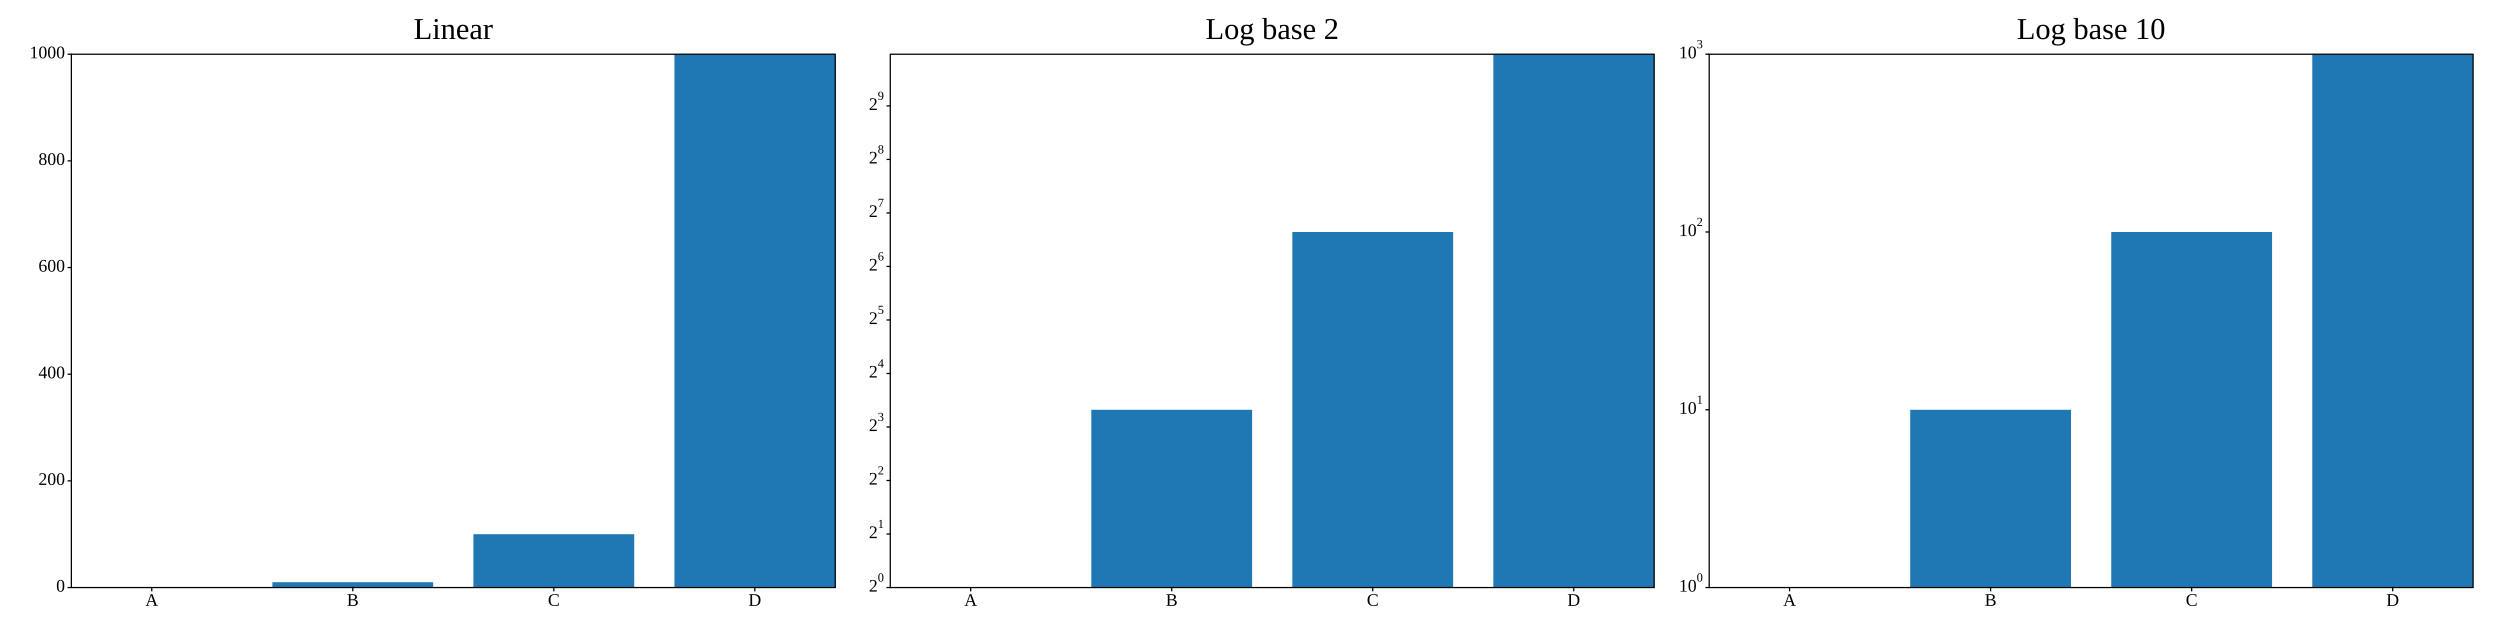
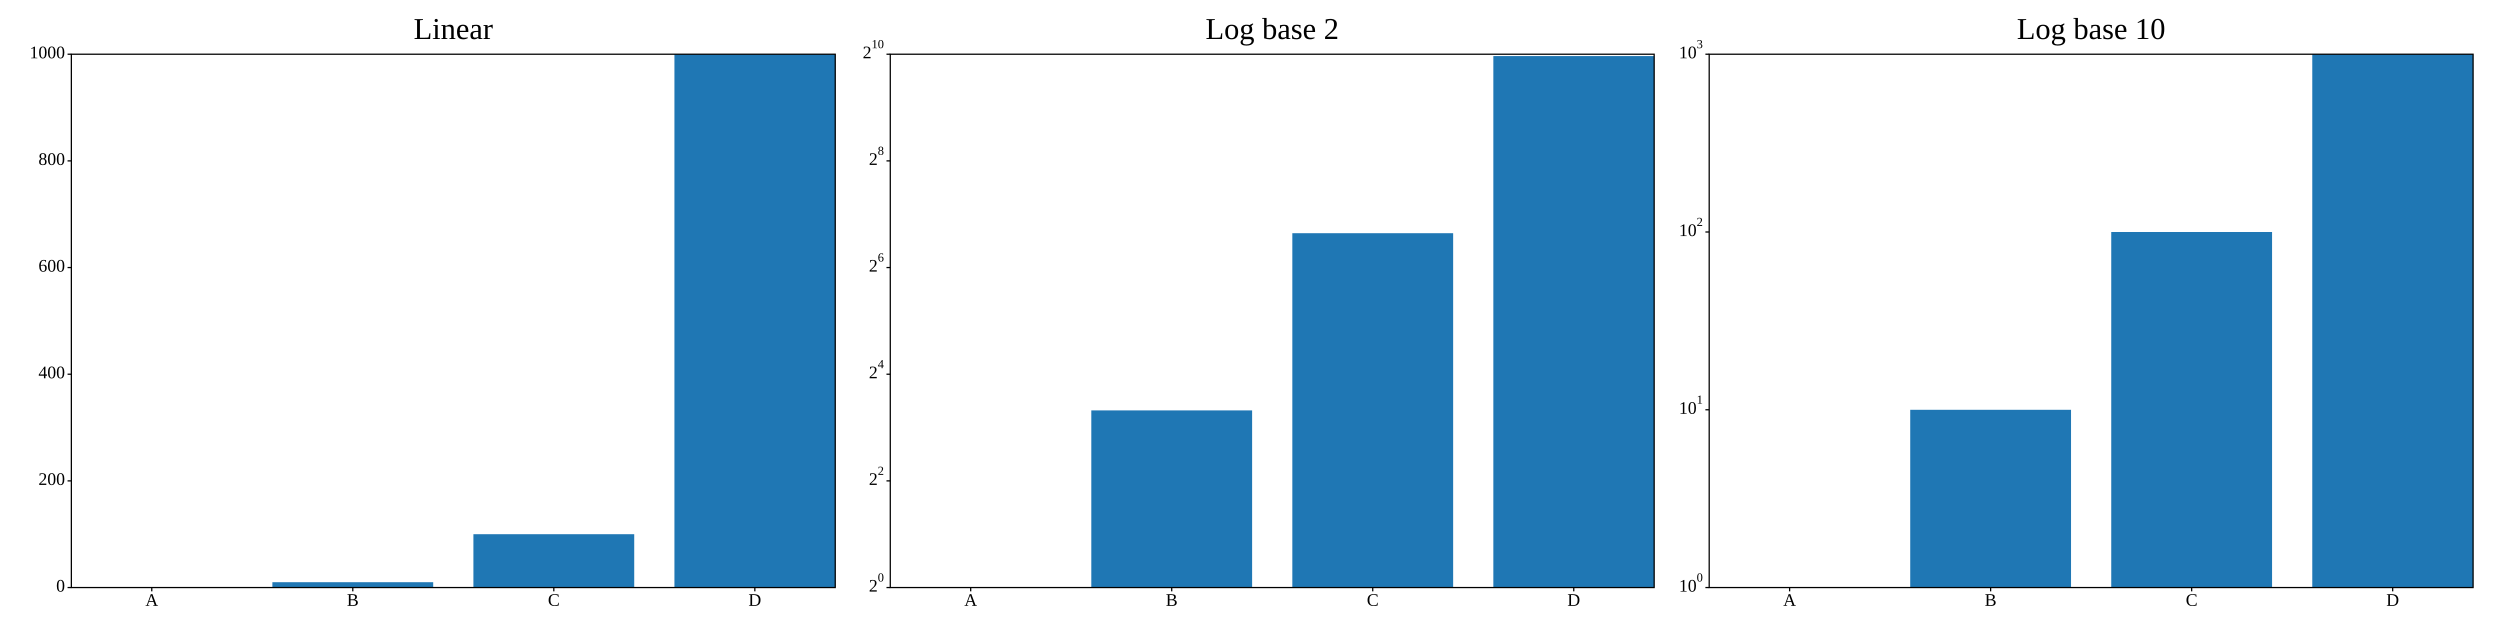
- <svg xmlns="http://www.w3.org/2000/svg" viewBox="0 0 1973.46 491.6" height="100%" width="100%" id="id0000000508">
-   <g id="id0000000509">
-     <g id="id0000000510">
-       <g id="id0000000511">
-         <clipPath id="id0000000511clipper">
-           <polygon points="56.328,42.8 56.328,463.8 659.328,463.8 659.328,42.8 " id="id0000000525" class="rectangle" />
+ <svg xmlns="http://www.w3.org/2000/svg" viewBox="0 0 1973.46 491.6" height="100%" width="100%" id="id0000000544">
+   <g id="id0000000545">
+     <g id="id0000000546">
+       <g id="id0000000547">
+         <clipPath id="id0000000547clipper">
+           <polygon points="56.328,42.8 56.328,463.8 659.328,463.8 659.328,42.8 " id="id0000000561" class="rectangle" />
        </clipPath>
-         <g clip-path="url(#id0000000511clipper)" id="id0000000513">
-           <g id="id0000000514">
-             <polygon points="56.328,463.8 56.328,463.379 183.275,463.379 183.275,463.8 " fill="#1f77b4" stroke-width="0" id="id0000000526" fill-opacity="1" class="rectangle" />
-             <polygon points="215.012,463.8 215.012,459.59 341.96,459.59 341.96,463.8 " fill="#1f77b4" stroke-width="0" id="id0000000527" fill-opacity="1" class="rectangle" />
-             <polygon points="373.696,463.8 373.696,421.7 500.644,421.7 500.644,463.8 " fill="#1f77b4" stroke-width="0" id="id0000000528" fill-opacity="1" class="rectangle" />
-             <polygon points="532.381,463.8 532.381,42.8 659.328,42.8 659.328,463.8 " fill="#1f77b4" stroke-width="0" id="id0000000529" fill-opacity="1" class="rectangle" />
+         <g clip-path="url(#id0000000547clipper)" id="id0000000549">
+           <g id="id0000000550">
+             <polygon points="56.328,463.8 56.328,463.379 183.275,463.379 183.275,463.8 " fill="#1f77b4" stroke-width="0" id="id0000000562" fill-opacity="1" class="rectangle" />
+             <polygon points="215.012,463.8 215.012,459.59 341.96,459.59 341.96,463.8 " fill="#1f77b4" stroke-width="0" id="id0000000563" fill-opacity="1" class="rectangle" />
+             <polygon points="373.696,463.8 373.696,421.7 500.644,421.7 500.644,463.8 " fill="#1f77b4" stroke-width="0" id="id0000000564" fill-opacity="1" class="rectangle" />
+             <polygon points="532.381,463.8 532.381,42.8 659.328,42.8 659.328,463.8 " fill="#1f77b4" stroke-width="0" id="id0000000565" fill-opacity="1" class="rectangle" />
          </g>
        </g>
-         <polygon points="56.328,42.8 56.328,463.8 659.328,463.8 659.328,42.8 " stroke="black" stroke-width="1" fill="none" id="id0000000530" pointer-events="none" class="rectangle" />
-         <polyline points="119.802,463.8 119.802,466.8 " fill="none" stroke-width="1" stroke="black" id="id0000000531" class="line" />
-         <text id="id0000000532" transform="matrix(1 0 0 1 56.328 42.8)" x="63.474" y="426" dominant-baseline="hanging" text-anchor="middle" font-size="14px">
+         <polygon points="56.328,42.8 56.328,463.8 659.328,463.8 659.328,42.8 " stroke="black" stroke-width="1" fill="none" id="id0000000566" pointer-events="none" class="rectangle" />
+         <polyline points="119.802,463.8 119.802,466.8 " fill="none" stroke-width="1" stroke="black" id="id0000000567" class="line" />
+         <text id="id0000000568" transform="matrix(1 0 0 1 56.328 42.8)" x="63.474" y="426" dominant-baseline="hanging" text-anchor="middle" font-size="14px">
A
</text>
-         <polyline points="278.486,463.8 278.486,466.8 " fill="none" stroke-width="1" stroke="black" id="id0000000533" class="line" />
-         <text id="id0000000534" transform="matrix(1 0 0 1 56.328 42.8)" x="222.158" y="426" dominant-baseline="hanging" text-anchor="middle" font-size="14px">
+         <polyline points="278.486,463.8 278.486,466.8 " fill="none" stroke-width="1" stroke="black" id="id0000000569" class="line" />
+         <text id="id0000000570" transform="matrix(1 0 0 1 56.328 42.8)" x="222.158" y="426" dominant-baseline="hanging" text-anchor="middle" font-size="14px">
B
</text>
-         <polyline points="437.17,463.8 437.17,466.8 " fill="none" stroke-width="1" stroke="black" id="id0000000535" class="line" />
-         <text id="id0000000536" transform="matrix(1 0 0 1 56.328 42.8)" x="380.842" y="426" dominant-baseline="hanging" text-anchor="middle" font-size="14px">
+         <polyline points="437.17,463.8 437.17,466.8 " fill="none" stroke-width="1" stroke="black" id="id0000000571" class="line" />
+         <text id="id0000000572" transform="matrix(1 0 0 1 56.328 42.8)" x="380.842" y="426" dominant-baseline="hanging" text-anchor="middle" font-size="14px">
C
</text>
-         <polyline points="595.854,463.8 595.854,466.8 " fill="none" stroke-width="1" stroke="black" id="id0000000537" class="line" />
-         <text id="id0000000538" transform="matrix(1 0 0 1 56.328 42.8)" x="539.526" y="426" dominant-baseline="hanging" text-anchor="middle" font-size="14px">
+         <polyline points="595.854,463.8 595.854,466.8 " fill="none" stroke-width="1" stroke="black" id="id0000000573" class="line" />
+         <text id="id0000000574" transform="matrix(1 0 0 1 56.328 42.8)" x="539.526" y="426" dominant-baseline="hanging" text-anchor="middle" font-size="14px">
D
</text>
-         <polyline points="53.328,463.8 56.328,463.8 " fill="none" stroke-width="1" stroke="black" id="id0000000539" class="line" />
-         <text id="id0000000540" transform="matrix(1 0 0 1 56.328 42.8)" x="-5" y="421" dominant-baseline="middle" text-anchor="end" font-size="14px">
+         <polyline points="53.328,463.8 56.328,463.8 " fill="none" stroke-width="1" stroke="black" id="id0000000575" class="line" />
+         <text id="id0000000576" transform="matrix(1 0 0 1 56.328 42.8)" x="-5" y="421" dominant-baseline="middle" text-anchor="end" font-size="14px">
0
</text>
-         <polyline points="53.328,379.6 56.328,379.6 " fill="none" stroke-width="1" stroke="black" id="id0000000541" class="line" />
-         <text id="id0000000542" transform="matrix(1 0 0 1 56.328 42.8)" x="-5" y="336.8" dominant-baseline="middle" text-anchor="end" font-size="14px">
+         <polyline points="53.328,379.6 56.328,379.6 " fill="none" stroke-width="1" stroke="black" id="id0000000577" class="line" />
+         <text id="id0000000578" transform="matrix(1 0 0 1 56.328 42.8)" x="-5" y="336.8" dominant-baseline="middle" text-anchor="end" font-size="14px">
200
</text>
-         <polyline points="53.328,295.4 56.328,295.4 " fill="none" stroke-width="1" stroke="black" id="id0000000543" class="line" />
-         <text id="id0000000544" transform="matrix(1 0 0 1 56.328 42.8)" x="-5" y="252.6" dominant-baseline="middle" text-anchor="end" font-size="14px">
+         <polyline points="53.328,295.4 56.328,295.4 " fill="none" stroke-width="1" stroke="black" id="id0000000579" class="line" />
+         <text id="id0000000580" transform="matrix(1 0 0 1 56.328 42.8)" x="-5" y="252.6" dominant-baseline="middle" text-anchor="end" font-size="14px">
400
</text>
-         <polyline points="53.328,211.2 56.328,211.2 " fill="none" stroke-width="1" stroke="black" id="id0000000545" class="line" />
-         <text id="id0000000546" transform="matrix(1 0 0 1 56.328 42.8)" x="-5" y="168.4" dominant-baseline="middle" text-anchor="end" font-size="14px">
+         <polyline points="53.328,211.2 56.328,211.2 " fill="none" stroke-width="1" stroke="black" id="id0000000581" class="line" />
+         <text id="id0000000582" transform="matrix(1 0 0 1 56.328 42.8)" x="-5" y="168.4" dominant-baseline="middle" text-anchor="end" font-size="14px">
600
</text>
-         <polyline points="53.328,127 56.328,127 " fill="none" stroke-width="1" stroke="black" id="id0000000547" class="line" />
-         <text id="id0000000548" transform="matrix(1 0 0 1 56.328 42.8)" x="-5" y="84.2" dominant-baseline="middle" text-anchor="end" font-size="14px">
+         <polyline points="53.328,127 56.328,127 " fill="none" stroke-width="1" stroke="black" id="id0000000583" class="line" />
+         <text id="id0000000584" transform="matrix(1 0 0 1 56.328 42.8)" x="-5" y="84.2" dominant-baseline="middle" text-anchor="end" font-size="14px">
800
</text>
-         <polyline points="53.328,42.8 56.328,42.8 " fill="none" stroke-width="1" stroke="black" id="id0000000549" class="line" />
-         <text id="id0000000550" transform="matrix(1 0 0 1 56.328 42.8)" x="-5" y="0" dominant-baseline="middle" text-anchor="end" font-size="14px">
+         <polyline points="53.328,42.8 56.328,42.8 " fill="none" stroke-width="1" stroke="black" id="id0000000585" class="line" />
+         <text id="id0000000586" transform="matrix(1 0 0 1 56.328 42.8)" x="-5" y="0" dominant-baseline="middle" text-anchor="end" font-size="14px">
1000
</text>
-         <text id="id0000000551" transform="matrix(1 0 0 1 56.328 42.8)" x="301.5" y="-12" text-anchor="middle" font-size="24px">
+         <text id="id0000000587" transform="matrix(1 0 0 1 56.328 42.8)" x="301.5" y="-12" text-anchor="middle" font-size="24px">
Linear
</text>
      </g>
    </g>
-     <g id="id0000000515">
-       <g id="id0000000516">
-         <clipPath id="id0000000516clipper">
-           <polygon points="702.771,42.8 702.771,463.8 1305.77,463.8 1305.77,42.8 " id="id0000000552" class="rectangle" />
+     <g id="id0000000551">
+       <g id="id0000000552">
+         <clipPath id="id0000000552clipper">
+           <polygon points="702.771,42.8 702.771,463.8 1305.77,463.8 1305.77,42.8 " id="id0000000588" class="rectangle" />
        </clipPath>
-         <g clip-path="url(#id0000000516clipper)" id="id0000000518">
-           <g id="id0000000519">
-             <polygon points="702.771,884.8 702.771,463.8 829.718,463.8 829.718,884.8 " fill="#1f77b4" stroke-width="0" id="id0000000553" fill-opacity="1" class="rectangle" />
-             <polygon points="861.455,884.8 861.455,323.467 988.402,323.467 988.402,884.8 " fill="#1f77b4" stroke-width="0" id="id0000000554" fill-opacity="1" class="rectangle" />
-             <polygon points="1020.14,884.8 1020.14,183.133 1147.09,183.133 1147.09,884.8 " fill="#1f77b4" stroke-width="0" id="id0000000555" fill-opacity="1" class="rectangle" />
-             <polygon points="1178.82,884.8 1178.82,42.8 1305.77,42.8 1305.77,884.8 " fill="#1f77b4" stroke-width="0" id="id0000000556" fill-opacity="1" class="rectangle" />
+         <g clip-path="url(#id0000000552clipper)" id="id0000000554">
+           <g id="id0000000555">
+             <polygon points="702.771,883.359 702.771,463.8 829.718,463.8 829.718,883.359 " fill="#1f77b4" stroke-width="0" id="id0000000589" fill-opacity="1" class="rectangle" />
+             <polygon points="861.455,883.359 861.455,323.947 988.402,323.947 988.402,883.359 " fill="#1f77b4" stroke-width="0" id="id0000000590" fill-opacity="1" class="rectangle" />
+             <polygon points="1020.14,883.359 1020.14,184.094 1147.09,184.094 1147.09,883.359 " fill="#1f77b4" stroke-width="0" id="id0000000591" fill-opacity="1" class="rectangle" />
+             <polygon points="1178.82,883.359 1178.82,44.24 1305.77,44.24 1305.77,883.359 " fill="#1f77b4" stroke-width="0" id="id0000000592" fill-opacity="1" class="rectangle" />
          </g>
        </g>
-         <polygon points="702.771,42.8 702.771,463.8 1305.77,463.8 1305.77,42.8 " stroke="black" stroke-width="1" fill="none" id="id0000000557" pointer-events="none" class="rectangle" />
-         <polyline points="766.244,463.8 766.244,466.8 " fill="none" stroke-width="1" stroke="black" id="id0000000558" class="line" />
-         <text id="id0000000559" transform="matrix(1 0 0 1 702.771 42.8)" x="63.474" y="426" dominant-baseline="hanging" text-anchor="middle" font-size="14px">
+         <polygon points="702.771,42.8 702.771,463.8 1305.77,463.8 1305.77,42.8 " stroke="black" stroke-width="1" fill="none" id="id0000000593" pointer-events="none" class="rectangle" />
+         <polyline points="766.244,463.8 766.244,466.8 " fill="none" stroke-width="1" stroke="black" id="id0000000594" class="line" />
+         <text id="id0000000595" transform="matrix(1 0 0 1 702.771 42.8)" x="63.474" y="426" dominant-baseline="hanging" text-anchor="middle" font-size="14px">
A
</text>
-         <polyline points="924.929,463.8 924.929,466.8 " fill="none" stroke-width="1" stroke="black" id="id0000000560" class="line" />
-         <text id="id0000000561" transform="matrix(1 0 0 1 702.771 42.8)" x="222.158" y="426" dominant-baseline="hanging" text-anchor="middle" font-size="14px">
+         <polyline points="924.929,463.8 924.929,466.8 " fill="none" stroke-width="1" stroke="black" id="id0000000596" class="line" />
+         <text id="id0000000597" transform="matrix(1 0 0 1 702.771 42.8)" x="222.158" y="426" dominant-baseline="hanging" text-anchor="middle" font-size="14px">
B
</text>
-         <polyline points="1083.61,463.8 1083.61,466.8 " fill="none" stroke-width="1" stroke="black" id="id0000000562" class="line" />
-         <text id="id0000000563" transform="matrix(1 0 0 1 702.771 42.8)" x="380.842" y="426" dominant-baseline="hanging" text-anchor="middle" font-size="14px">
+         <polyline points="1083.61,463.8 1083.61,466.8 " fill="none" stroke-width="1" stroke="black" id="id0000000598" class="line" />
+         <text id="id0000000599" transform="matrix(1 0 0 1 702.771 42.8)" x="380.842" y="426" dominant-baseline="hanging" text-anchor="middle" font-size="14px">
C
</text>
-         <polyline points="1242.3,463.8 1242.3,466.8 " fill="none" stroke-width="1" stroke="black" id="id0000000564" class="line" />
-         <text id="id0000000565" transform="matrix(1 0 0 1 702.771 42.8)" x="539.526" y="426" dominant-baseline="hanging" text-anchor="middle" font-size="14px">
+         <polyline points="1242.3,463.8 1242.3,466.8 " fill="none" stroke-width="1" stroke="black" id="id0000000600" class="line" />
+         <text id="id0000000601" transform="matrix(1 0 0 1 702.771 42.8)" x="539.526" y="426" dominant-baseline="hanging" text-anchor="middle" font-size="14px">
D
</text>
-         <polyline points="699.771,463.8 702.771,463.8 " fill="none" stroke-width="1" stroke="black" id="id0000000566" class="line" />
-         <text id="id0000000567" transform="matrix(1 0 0 1 702.771 42.8)" x="-5" y="421" dominant-baseline="middle" text-anchor="end" font-size="14px">
+         <polyline points="699.771,463.8 702.771,463.8 " fill="none" stroke-width="1" stroke="black" id="id0000000602" class="line" />
+         <text id="id0000000603" transform="matrix(1 0 0 1 702.771 42.8)" x="-5" y="421" dominant-baseline="middle" text-anchor="end" font-size="14px">
2<tspan dy="-7" font-size=".7em">0</tspan>
        </text>
-         <polyline points="699.771,421.555 702.771,421.555 " fill="none" stroke-width="1" stroke="black" id="id0000000568" class="line" />
-         <text id="id0000000569" transform="matrix(1 0 0 1 702.771 42.8)" x="-5" y="378.755" dominant-baseline="middle" text-anchor="end" font-size="14px">
- 2<tspan dy="-7" font-size=".7em">1</tspan>
-         </text>
-         <polyline points="699.771,379.311 702.771,379.311 " fill="none" stroke-width="1" stroke="black" id="id0000000570" class="line" />
-         <text id="id0000000571" transform="matrix(1 0 0 1 702.771 42.8)" x="-5" y="336.511" dominant-baseline="middle" text-anchor="end" font-size="14px">
+         <polyline points="699.771,379.6 702.771,379.6 " fill="none" stroke-width="1" stroke="black" id="id0000000604" class="line" />
+         <text id="id0000000605" transform="matrix(1 0 0 1 702.771 42.8)" x="-5" y="336.8" dominant-baseline="middle" text-anchor="end" font-size="14px">
2<tspan dy="-7" font-size=".7em">2</tspan>
        </text>
-         <polyline points="699.771,337.066 702.771,337.066 " fill="none" stroke-width="1" stroke="black" id="id0000000572" class="line" />
-         <text id="id0000000573" transform="matrix(1 0 0 1 702.771 42.8)" x="-5" y="294.266" dominant-baseline="middle" text-anchor="end" font-size="14px">
- 2<tspan dy="-7" font-size=".7em">3</tspan>
-         </text>
-         <polyline points="699.771,294.822 702.771,294.822 " fill="none" stroke-width="1" stroke="black" id="id0000000574" class="line" />
-         <text id="id0000000575" transform="matrix(1 0 0 1 702.771 42.8)" x="-5" y="252.022" dominant-baseline="middle" text-anchor="end" font-size="14px">
+         <polyline points="699.771,295.4 702.771,295.4 " fill="none" stroke-width="1" stroke="black" id="id0000000606" class="line" />
+         <text id="id0000000607" transform="matrix(1 0 0 1 702.771 42.8)" x="-5" y="252.6" dominant-baseline="middle" text-anchor="end" font-size="14px">
2<tspan dy="-7" font-size=".7em">4</tspan>
        </text>
-         <polyline points="699.771,252.577 702.771,252.577 " fill="none" stroke-width="1" stroke="black" id="id0000000576" class="line" />
-         <text id="id0000000577" transform="matrix(1 0 0 1 702.771 42.8)" x="-5" y="209.777" dominant-baseline="middle" text-anchor="end" font-size="14px">
- 2<tspan dy="-7" font-size=".7em">5</tspan>
-         </text>
-         <polyline points="699.771,210.333 702.771,210.333 " fill="none" stroke-width="1" stroke="black" id="id0000000578" class="line" />
-         <text id="id0000000579" transform="matrix(1 0 0 1 702.771 42.8)" x="-5" y="167.533" dominant-baseline="middle" text-anchor="end" font-size="14px">
+         <polyline points="699.771,211.2 702.771,211.2 " fill="none" stroke-width="1" stroke="black" id="id0000000608" class="line" />
+         <text id="id0000000609" transform="matrix(1 0 0 1 702.771 42.8)" x="-5" y="168.4" dominant-baseline="middle" text-anchor="end" font-size="14px">
2<tspan dy="-7" font-size=".7em">6</tspan>
        </text>
-         <polyline points="699.771,168.088 702.771,168.088 " fill="none" stroke-width="1" stroke="black" id="id0000000580" class="line" />
-         <text id="id0000000581" transform="matrix(1 0 0 1 702.771 42.8)" x="-5" y="125.288" dominant-baseline="middle" text-anchor="end" font-size="14px">
- 2<tspan dy="-7" font-size=".7em">7</tspan>
-         </text>
-         <polyline points="699.771,125.844 702.771,125.844 " fill="none" stroke-width="1" stroke="black" id="id0000000582" class="line" />
-         <text id="id0000000583" transform="matrix(1 0 0 1 702.771 42.8)" x="-5" y="83.044" dominant-baseline="middle" text-anchor="end" font-size="14px">
+         <polyline points="699.771,127 702.771,127 " fill="none" stroke-width="1" stroke="black" id="id0000000610" class="line" />
+         <text id="id0000000611" transform="matrix(1 0 0 1 702.771 42.8)" x="-5" y="84.2" dominant-baseline="middle" text-anchor="end" font-size="14px">
2<tspan dy="-7" font-size=".7em">8</tspan>
        </text>
-         <polyline points="699.771,83.599 702.771,83.599 " fill="none" stroke-width="1" stroke="black" id="id0000000584" class="line" />
-         <text id="id0000000585" transform="matrix(1 0 0 1 702.771 42.8)" x="-5" y="40.799" dominant-baseline="middle" text-anchor="end" font-size="14px">
- 2<tspan dy="-7" font-size=".7em">9</tspan>
+         <polyline points="699.771,42.8 702.771,42.8 " fill="none" stroke-width="1" stroke="black" id="id0000000612" class="line" />
+         <text id="id0000000613" transform="matrix(1 0 0 1 702.771 42.8)" x="-5" y="0" dominant-baseline="middle" text-anchor="end" font-size="14px">
+ 2<tspan dy="-7" font-size=".7em">10</tspan>
        </text>
-         <text id="id0000000586" transform="matrix(1 0 0 1 702.771 42.8)" x="301.5" y="-12" text-anchor="middle" font-size="24px">
+         <text id="id0000000614" transform="matrix(1 0 0 1 702.771 42.8)" x="301.5" y="-12" text-anchor="middle" font-size="24px">
Log base 2
</text>
      </g>
    </g>
-     <g id="id0000000520">
-       <g id="id0000000521">
-         <clipPath id="id0000000521clipper">
-           <polygon points="1349.21,42.8 1349.21,463.8 1952.21,463.8 1952.21,42.8 " id="id0000000587" class="rectangle" />
+     <g id="id0000000556">
+       <g id="id0000000557">
+         <clipPath id="id0000000557clipper">
+           <polygon points="1349.21,42.8 1349.21,463.8 1952.21,463.8 1952.21,42.8 " id="id0000000615" class="rectangle" />
        </clipPath>
-         <g clip-path="url(#id0000000521clipper)" id="id0000000523">
-           <g id="id0000000524">
-             <polygon points="1349.21,884.8 1349.21,463.8 1476.16,463.8 1476.16,884.8 " fill="#1f77b4" stroke-width="0" id="id0000000588" fill-opacity="1" class="rectangle" />
-             <polygon points="1507.9,884.8 1507.9,323.467 1634.84,323.467 1634.84,884.8 " fill="#1f77b4" stroke-width="0" id="id0000000589" fill-opacity="1" class="rectangle" />
-             <polygon points="1666.58,884.8 1666.58,183.133 1793.53,183.133 1793.53,884.8 " fill="#1f77b4" stroke-width="0" id="id0000000590" fill-opacity="1" class="rectangle" />
-             <polygon points="1825.27,884.8 1825.27,42.8 1952.21,42.8 1952.21,884.8 " fill="#1f77b4" stroke-width="0" id="id0000000591" fill-opacity="1" class="rectangle" />
+         <g clip-path="url(#id0000000557clipper)" id="id0000000559">
+           <g id="id0000000560">
+             <polygon points="1349.21,884.8 1349.21,463.8 1476.16,463.8 1476.16,884.8 " fill="#1f77b4" stroke-width="0" id="id0000000616" fill-opacity="1" class="rectangle" />
+             <polygon points="1507.9,884.8 1507.9,323.467 1634.84,323.467 1634.84,884.8 " fill="#1f77b4" stroke-width="0" id="id0000000617" fill-opacity="1" class="rectangle" />
+             <polygon points="1666.58,884.8 1666.58,183.133 1793.53,183.133 1793.53,884.8 " fill="#1f77b4" stroke-width="0" id="id0000000618" fill-opacity="1" class="rectangle" />
+             <polygon points="1825.27,884.8 1825.27,42.8 1952.21,42.8 1952.21,884.8 " fill="#1f77b4" stroke-width="0" id="id0000000619" fill-opacity="1" class="rectangle" />
          </g>
        </g>
-         <polygon points="1349.21,42.8 1349.21,463.8 1952.21,463.8 1952.21,42.8 " stroke="black" stroke-width="1" fill="none" id="id0000000592" pointer-events="none" class="rectangle" />
-         <polyline points="1412.69,463.8 1412.69,466.8 " fill="none" stroke-width="1" stroke="black" id="id0000000593" class="line" />
-         <text id="id0000000594" transform="matrix(1 0 0 1 1349.21 42.8)" x="63.474" y="426" dominant-baseline="hanging" text-anchor="middle" font-size="14px">
+         <polygon points="1349.21,42.8 1349.21,463.8 1952.21,463.8 1952.21,42.8 " stroke="black" stroke-width="1" fill="none" id="id0000000620" pointer-events="none" class="rectangle" />
+         <polyline points="1412.69,463.8 1412.69,466.8 " fill="none" stroke-width="1" stroke="black" id="id0000000621" class="line" />
+         <text id="id0000000622" transform="matrix(1 0 0 1 1349.21 42.8)" x="63.474" y="426" dominant-baseline="hanging" text-anchor="middle" font-size="14px">
A
</text>
-         <polyline points="1571.37,463.8 1571.37,466.8 " fill="none" stroke-width="1" stroke="black" id="id0000000595" class="line" />
-         <text id="id0000000596" transform="matrix(1 0 0 1 1349.21 42.8)" x="222.158" y="426" dominant-baseline="hanging" text-anchor="middle" font-size="14px">
+         <polyline points="1571.37,463.8 1571.37,466.8 " fill="none" stroke-width="1" stroke="black" id="id0000000623" class="line" />
+         <text id="id0000000624" transform="matrix(1 0 0 1 1349.21 42.8)" x="222.158" y="426" dominant-baseline="hanging" text-anchor="middle" font-size="14px">
B
</text>
-         <polyline points="1730.06,463.8 1730.06,466.8 " fill="none" stroke-width="1" stroke="black" id="id0000000597" class="line" />
-         <text id="id0000000598" transform="matrix(1 0 0 1 1349.21 42.8)" x="380.842" y="426" dominant-baseline="hanging" text-anchor="middle" font-size="14px">
+         <polyline points="1730.06,463.8 1730.06,466.8 " fill="none" stroke-width="1" stroke="black" id="id0000000625" class="line" />
+         <text id="id0000000626" transform="matrix(1 0 0 1 1349.21 42.8)" x="380.842" y="426" dominant-baseline="hanging" text-anchor="middle" font-size="14px">
C
</text>
-         <polyline points="1888.74,463.8 1888.74,466.8 " fill="none" stroke-width="1" stroke="black" id="id0000000599" class="line" />
-         <text id="id0000000600" transform="matrix(1 0 0 1 1349.21 42.8)" x="539.526" y="426" dominant-baseline="hanging" text-anchor="middle" font-size="14px">
+         <polyline points="1888.74,463.8 1888.74,466.8 " fill="none" stroke-width="1" stroke="black" id="id0000000627" class="line" />
+         <text id="id0000000628" transform="matrix(1 0 0 1 1349.21 42.8)" x="539.526" y="426" dominant-baseline="hanging" text-anchor="middle" font-size="14px">
D
</text>
-         <polyline points="1346.21,463.8 1349.21,463.8 " fill="none" stroke-width="1" stroke="black" id="id0000000601" class="line" />
-         <text id="id0000000602" transform="matrix(1 0 0 1 1349.21 42.8)" x="-5" y="421" dominant-baseline="middle" text-anchor="end" font-size="14px">
+         <polyline points="1346.21,463.8 1349.21,463.8 " fill="none" stroke-width="1" stroke="black" id="id0000000629" class="line" />
+         <text id="id0000000630" transform="matrix(1 0 0 1 1349.21 42.8)" x="-5" y="421" dominant-baseline="middle" text-anchor="end" font-size="14px">
10<tspan dy="-7" font-size=".7em">0</tspan>
        </text>
-         <polyline points="1346.21,323.467 1349.21,323.467 " fill="none" stroke-width="1" stroke="black" id="id0000000603" class="line" />
-         <text id="id0000000604" transform="matrix(1 0 0 1 1349.21 42.8)" x="-5" y="280.667" dominant-baseline="middle" text-anchor="end" font-size="14px">
+         <polyline points="1346.21,323.467 1349.21,323.467 " fill="none" stroke-width="1" stroke="black" id="id0000000631" class="line" />
+         <text id="id0000000632" transform="matrix(1 0 0 1 1349.21 42.8)" x="-5" y="280.667" dominant-baseline="middle" text-anchor="end" font-size="14px">
10<tspan dy="-7" font-size=".7em">1</tspan>
        </text>
-         <polyline points="1346.21,183.133 1349.21,183.133 " fill="none" stroke-width="1" stroke="black" id="id0000000605" class="line" />
-         <text id="id0000000606" transform="matrix(1 0 0 1 1349.21 42.8)" x="-5" y="140.333" dominant-baseline="middle" text-anchor="end" font-size="14px">
+         <polyline points="1346.21,183.133 1349.21,183.133 " fill="none" stroke-width="1" stroke="black" id="id0000000633" class="line" />
+         <text id="id0000000634" transform="matrix(1 0 0 1 1349.21 42.8)" x="-5" y="140.333" dominant-baseline="middle" text-anchor="end" font-size="14px">
10<tspan dy="-7" font-size=".7em">2</tspan>
        </text>
-         <polyline points="1346.21,42.8 1349.21,42.8 " fill="none" stroke-width="1" stroke="black" id="id0000000607" class="line" />
-         <text id="id0000000608" transform="matrix(1 0 0 1 1349.21 42.8)" x="-5" y="0" dominant-baseline="middle" text-anchor="end" font-size="14px">
+         <polyline points="1346.21,42.8 1349.21,42.8 " fill="none" stroke-width="1" stroke="black" id="id0000000635" class="line" />
+         <text id="id0000000636" transform="matrix(1 0 0 1 1349.21 42.8)" x="-5" y="0" dominant-baseline="middle" text-anchor="end" font-size="14px">
10<tspan dy="-7" font-size=".7em">3</tspan>
        </text>
-         <text id="id0000000609" transform="matrix(1 0 0 1 1349.21 42.8)" x="301.5" y="-12" text-anchor="middle" font-size="24px">
+         <text id="id0000000637" transform="matrix(1 0 0 1 1349.21 42.8)" x="301.5" y="-12" text-anchor="middle" font-size="24px">
Log base 10
</text>
      </g>
    </g>
  </g>
</svg>
